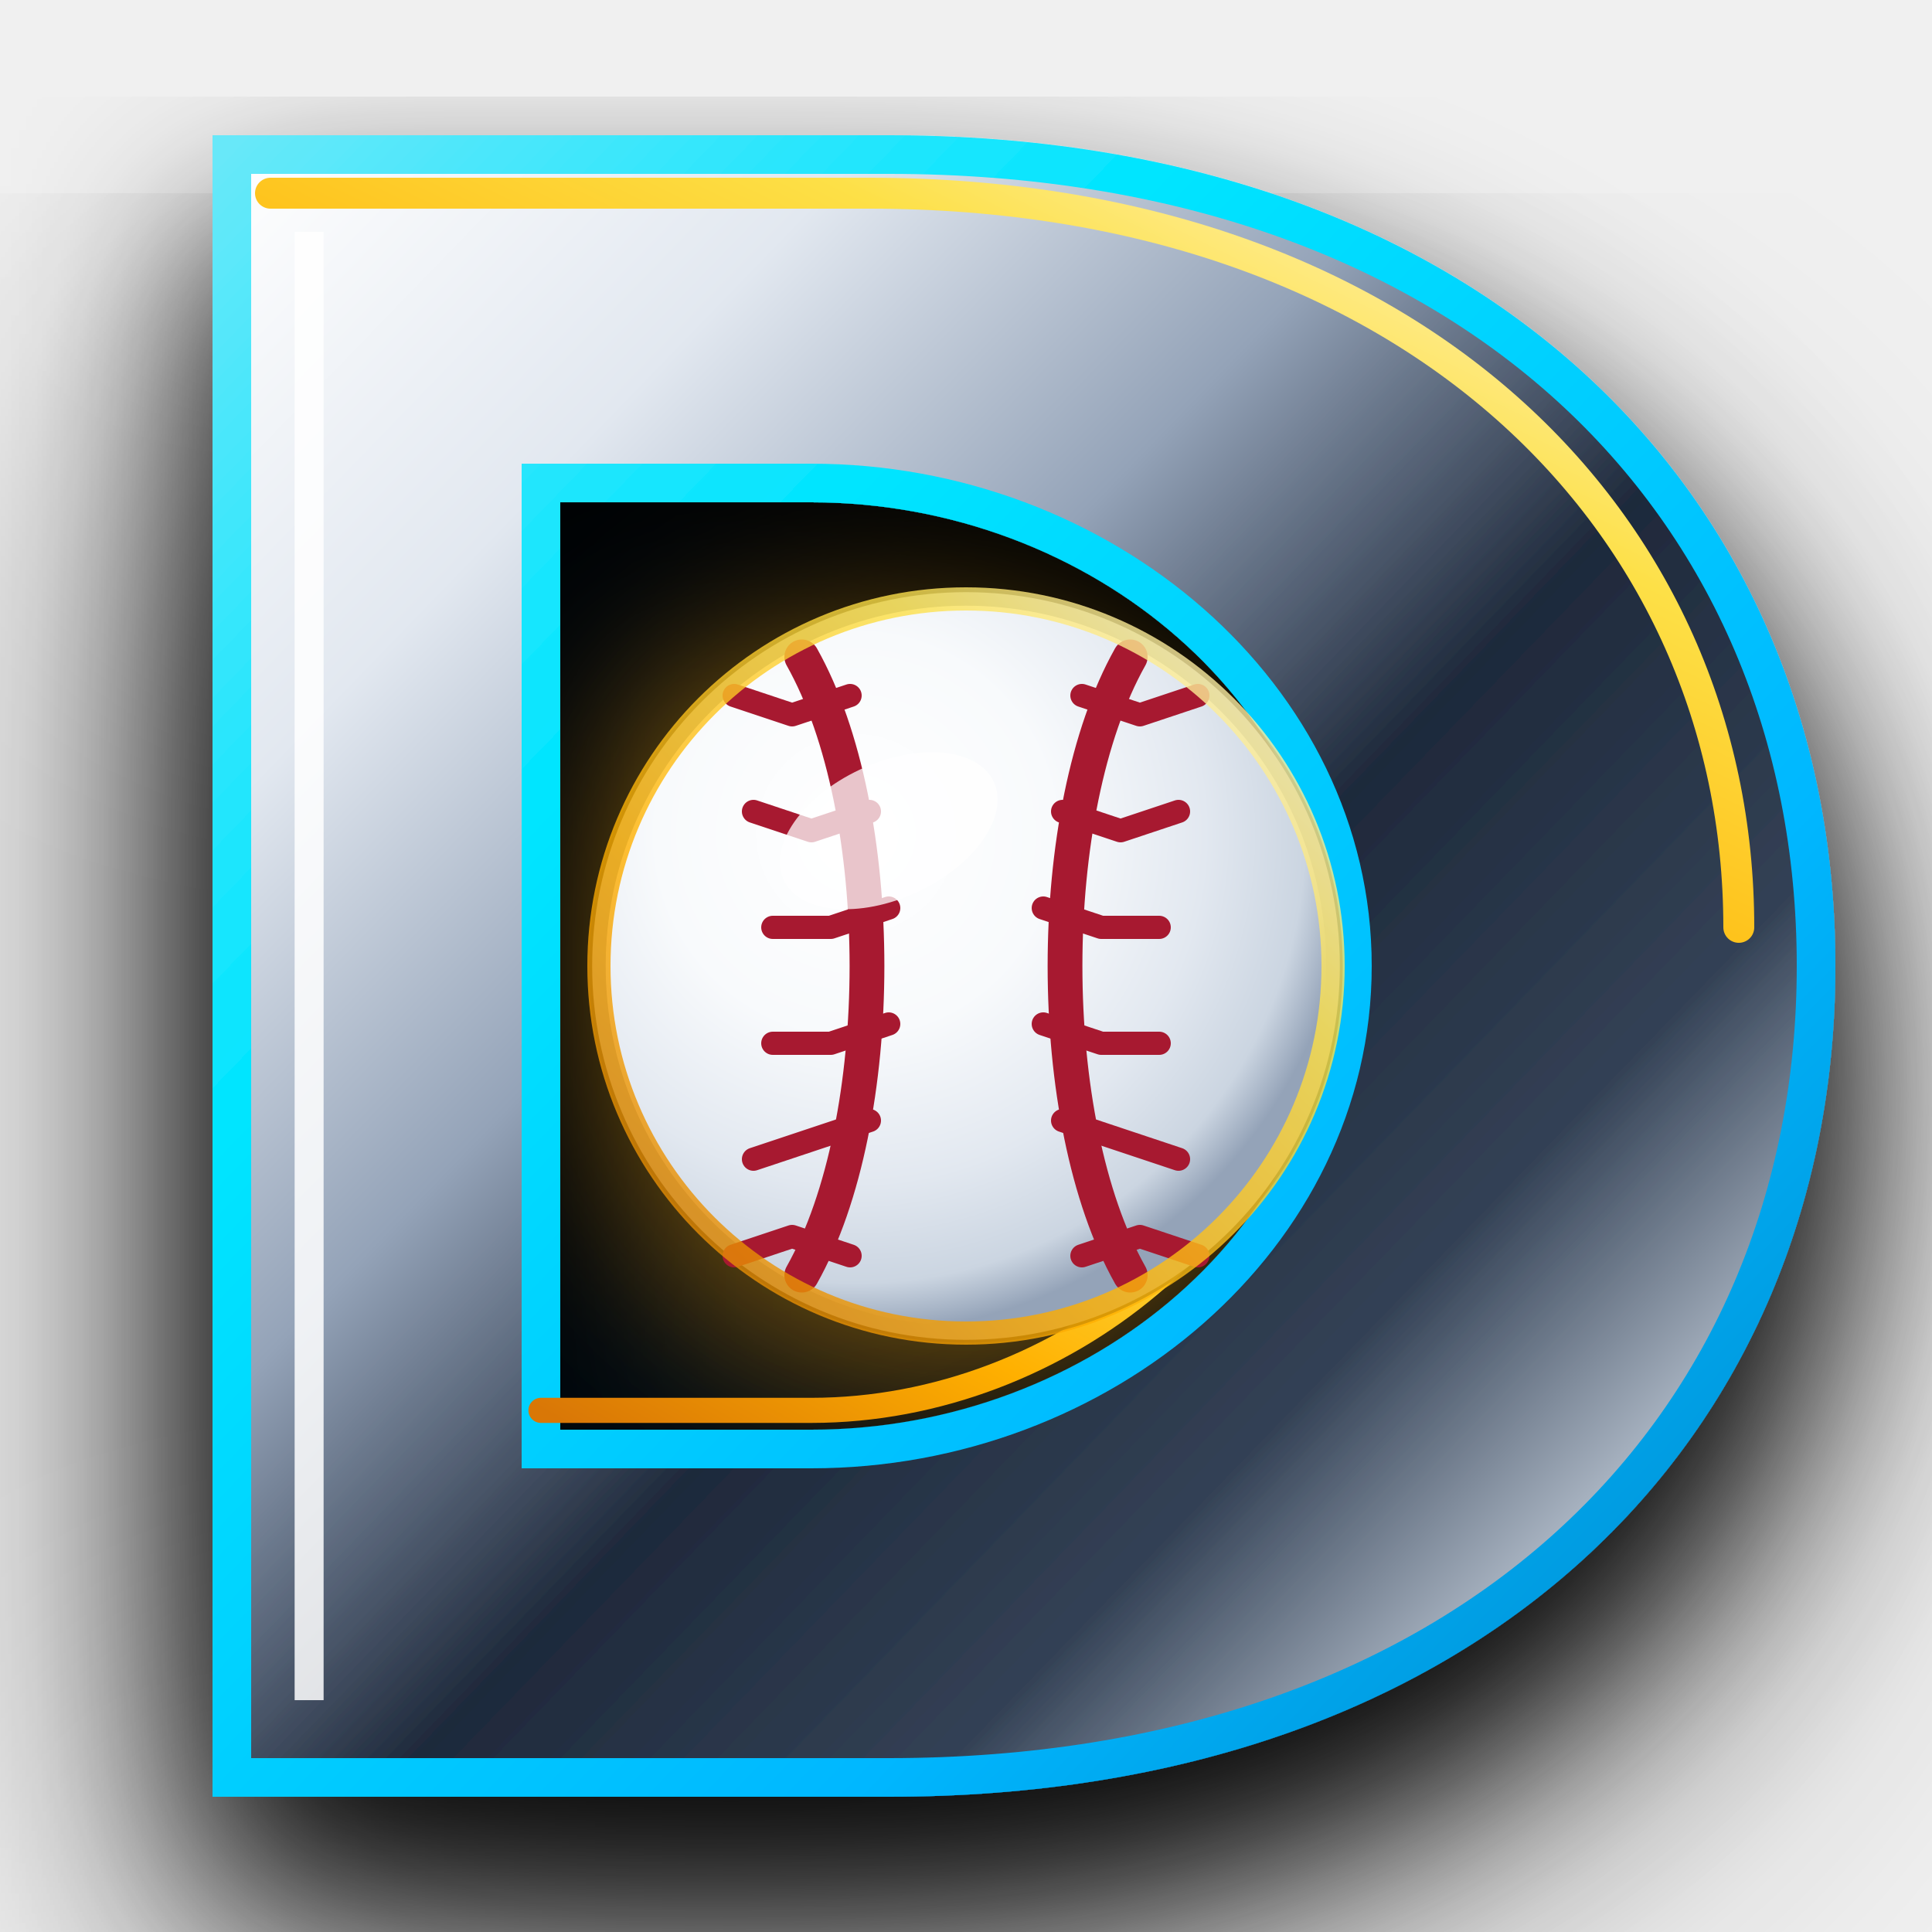
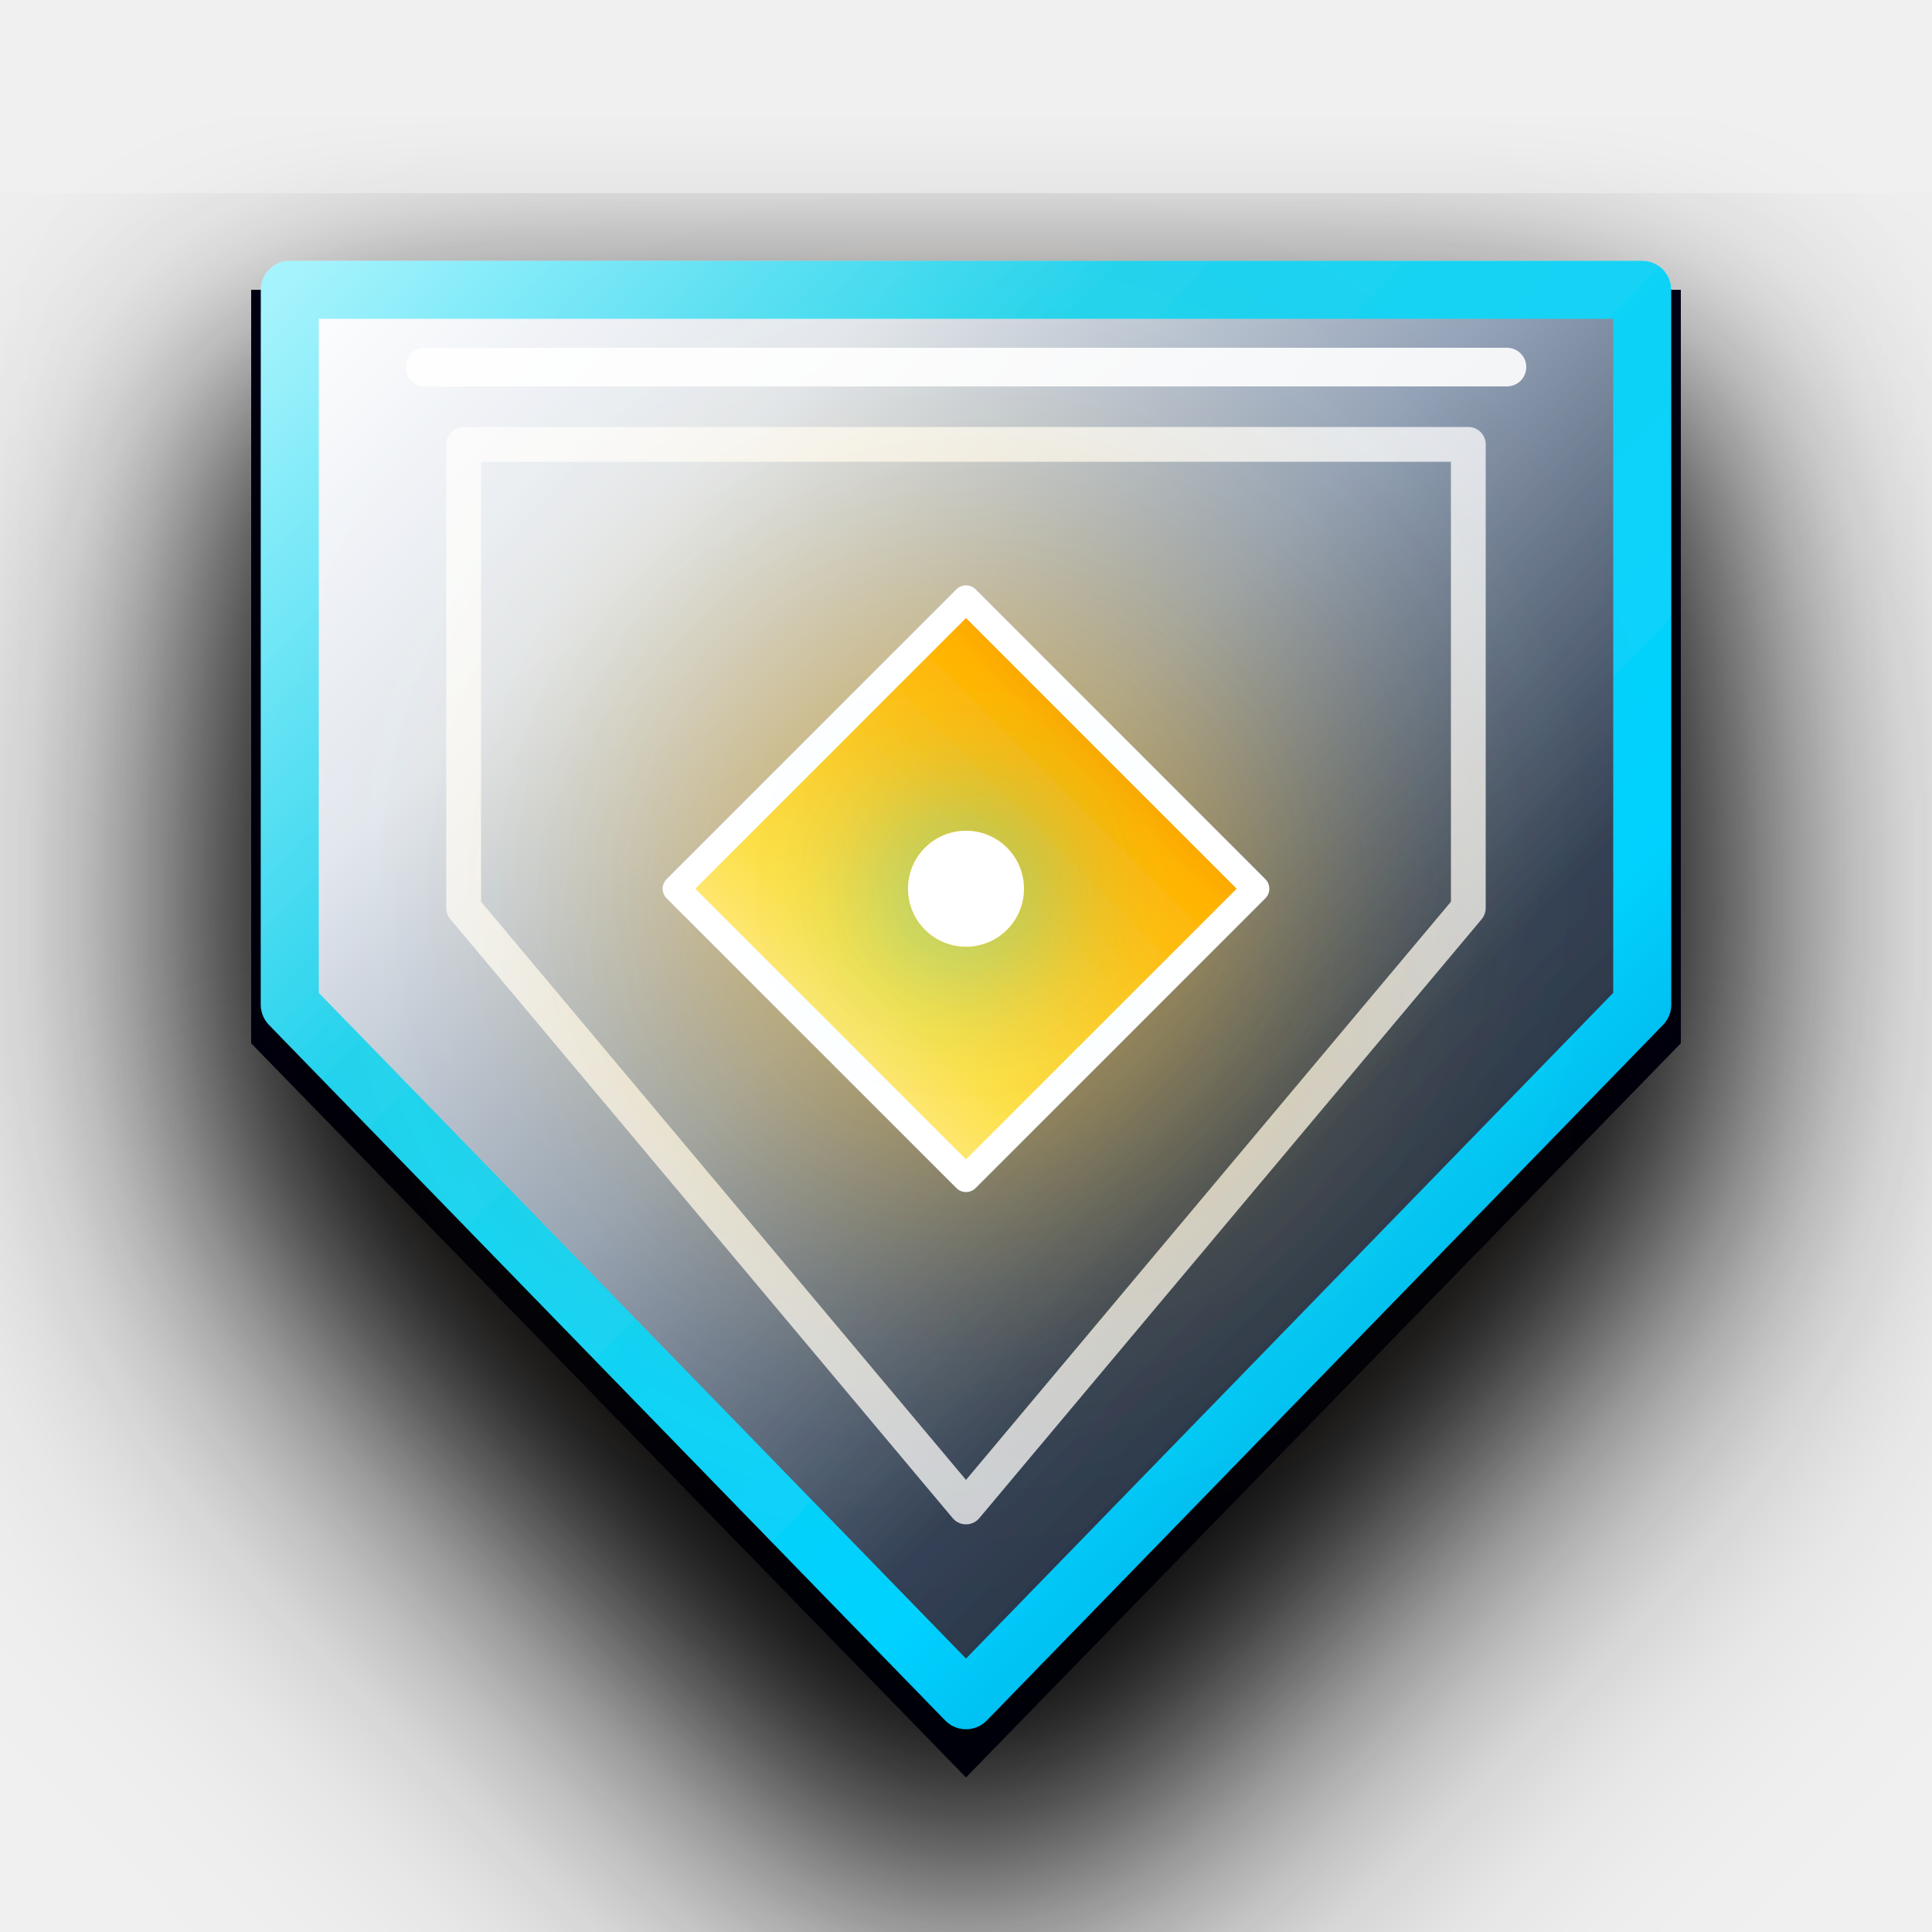
<svg xmlns="http://www.w3.org/2000/svg" viewBox="0 0 100 100" width="100%" height="100%">
  <defs>
-     <linearGradient id="dChromeBody" x1="0%" y1="0%" x2="100%" y2="100%">
+     <linearGradient id="plateChromeBody" x1="0%" y1="0%" x2="100%" y2="100%">
      <stop offset="0%" stop-color="#FFFFFF" />
-       <stop offset="20%" stop-color="#E2E8F0" />
-       <stop offset="38%" stop-color="#94A3B8" />
-       <stop offset="55%" stop-color="#1E293B" />
-       <stop offset="72%" stop-color="#334155" />
-       <stop offset="88%" stop-color="#CBD5E1" />
-       <stop offset="100%" stop-color="#FFFFFF" />
+       <stop offset="22%" stop-color="#E2E8F0" />
+       <stop offset="45%" stop-color="#94A3B8" />
+       <stop offset="68%" stop-color="#334155" />
+       <stop offset="85%" stop-color="#1E293B" />
+       <stop offset="100%" stop-color="#0F172A" />
    </linearGradient>
-     <linearGradient id="dCyanGlowGrad" x1="0%" y1="0%" x2="100%" y2="100%">
-       <stop offset="0%" stop-color="#67E8F9" />
-       <stop offset="30%" stop-color="#00E5FF" />
-       <stop offset="70%" stop-color="#00B7FF" />
+     <linearGradient id="plateCyanGlow" x1="0%" y1="0%" x2="100%" y2="100%">
+       <stop offset="0%" stop-color="#A5F3FC" />
+       <stop offset="30%" stop-color="#22D3EE" />
+       <stop offset="70%" stop-color="#00D2FF" />
      <stop offset="100%" stop-color="#0284C7" />
    </linearGradient>
-     <linearGradient id="dGoldAccentGrad" x1="100%" y1="0%" x2="0%" y2="100%">
+     <linearGradient id="plateGoldAccent" x1="0%" y1="100%" x2="100%" y2="0%">
      <stop offset="0%" stop-color="#FFFBEB" />
-       <stop offset="30%" stop-color="#FDE047" />
-       <stop offset="65%" stop-color="#FFB000" />
-       <stop offset="100%" stop-color="#D97706" />
+       <stop offset="35%" stop-color="#FDE047" />
+       <stop offset="70%" stop-color="#FFB300" />
+       <stop offset="100%" stop-color="#EA580C" />
    </linearGradient>
-     <radialGradient id="baseballSphere" cx="35%" cy="32%" r="68%">
-       <stop offset="0%" stop-color="#FFFFFF" />
-       <stop offset="40%" stop-color="#F8FAFC" />
-       <stop offset="70%" stop-color="#E2E8F0" />
-       <stop offset="90%" stop-color="#CBD5E1" />
-       <stop offset="100%" stop-color="#94A3B8" />
-     </radialGradient>
-     <radialGradient id="ballGoldHalo" cx="50%" cy="50%" r="50%">
-       <stop offset="0%" stop-color="#FFD75A" stop-opacity="0.9" />
-       <stop offset="50%" stop-color="#FFB000" stop-opacity="0.5" />
-       <stop offset="85%" stop-color="#D97706" stop-opacity="0.2" />
-       <stop offset="100%" stop-color="#000000" stop-opacity="0" />
-     </radialGradient>
-     <filter id="neonCyanDrop" x="-30%" y="-30%" width="160%" height="160%">
-       <feDropShadow dx="0" dy="0" stdDeviation="3.5" flood-color="#00B7FF" flood-opacity="0.9" />
-       <feDropShadow dx="0" dy="5" stdDeviation="5" flood-color="#000000" flood-opacity="0.9" />
-     </filter>
-     <filter id="goldHaloBlur" x="-40%" y="-40%" width="180%" height="180%">
-       <feGaussianBlur stdDeviation="3" />
+     <filter id="plateNeonDrop" x="-30%" y="-30%" width="160%" height="160%">
+       <feDropShadow dx="0" dy="0" stdDeviation="4" flood-color="#00D2FF" flood-opacity="0.85" />
+       <feDropShadow dx="0" dy="6" stdDeviation="6" flood-color="#000000" flood-opacity="0.95" />
    </filter>
  </defs>
-   <g>
-     <path d="M 12 12 L 44 12 C 72 12, 92 28, 92 50 C 92 72, 72 88, 44 88 L 12 88 Z" fill="#020914" filter="drop-shadow(0 10px 14px rgba(0,0,0,0.95))" />
-     <circle cx="50" cy="50" r="28" fill="url(#ballGoldHalo)" filter="url(#goldHaloBlur)" />
-     <path d="M 12 8 L 46 8 C 76 8, 94 26, 94 50 C 94 74, 76 92, 46 92 L 12 92 Z               M 28 25 L 42 25 C 57 25, 70 36, 70 50 C 70 64, 57 75, 42 75 L 28 75 Z" fill="url(#dChromeBody)" fill-rule="evenodd" stroke="url(#dCyanGlowGrad)" stroke-width="2" filter="url(#neonCyanDrop)" />
-     <path d="M 14 10 L 45 10 C 73 10, 90 27, 90 48" fill="none" stroke="url(#dGoldAccentGrad)" stroke-width="1.6" stroke-linecap="round" />
-     <path d="M 28 73 L 42 73 C 55 73, 67 63, 68 51" fill="none" stroke="url(#dGoldAccentGrad)" stroke-width="1.3" stroke-linecap="round" />
-     <line x1="16" y1="12" x2="16" y2="88" stroke="#FFFFFF" stroke-width="1.5" opacity="0.85" />
-     <line x1="20" y1="14" x2="20" y2="86" stroke="url(#dCyanGlowGrad)" stroke-width="1" opacity="0.8" />
-     <g transform="translate(50, 50)">
-       <circle cx="0" cy="0" r="19.5" fill="#050B14" opacity="0.75" />
-       <circle cx="0" cy="0" r="19" fill="url(#baseballSphere)" stroke="#94A3B8" stroke-width="0.7" />
-       <path d="M -8.5 -16 C -4 -8, -4 8, -8.5 16" fill="none" stroke="#A71930" stroke-width="1.8" stroke-linecap="round" />
-       <path d="M -12 -14 L -9 -13 M -6 -14 L -9 -13" stroke="#A71930" stroke-width="1.2" stroke-linecap="round" />
-       <path d="M -11 -8  L -8 -7   M -5 -8  L -8 -7" stroke="#A71930" stroke-width="1.2" stroke-linecap="round" />
-       <path d="M -10 -2  L -7 -2   M -4 -3  L -7 -2" stroke="#A71930" stroke-width="1.2" stroke-linecap="round" />
-       <path d="M -10 4   L -7 4    M -4 3   L -7 4" stroke="#A71930" stroke-width="1.2" stroke-linecap="round" />
-       <path d="M -11 10  L -8 9    M -5 8   L -8 9" stroke="#A71930" stroke-width="1.2" stroke-linecap="round" />
-       <path d="M -12 15  L -9 14   M -6 15  L -9 14" stroke="#A71930" stroke-width="1.2" stroke-linecap="round" />
-       <path d="M 8.5 -16 C 4 -8, 4 8, 8.5 16" fill="none" stroke="#A71930" stroke-width="1.8" stroke-linecap="round" />
-       <path d="M 12 -14 L 9 -13 M 6 -14 L 9 -13" stroke="#A71930" stroke-width="1.2" stroke-linecap="round" />
-       <path d="M 11 -8  L 8 -7   M 5 -8  L 8 -7" stroke="#A71930" stroke-width="1.2" stroke-linecap="round" />
-       <path d="M 10 -2  L 7 -2   M 4 -3  L 7 -2" stroke="#A71930" stroke-width="1.2" stroke-linecap="round" />
-       <path d="M 10 4   L 7 4    M 4 3   L 7 4" stroke="#A71930" stroke-width="1.2" stroke-linecap="round" />
-       <path d="M 11 10  L 8 9    M 5 8   L 8 9" stroke="#A71930" stroke-width="1.2" stroke-linecap="round" />
-       <path d="M 12 15  L 9 14   M 6 15  L 9 14" stroke="#A71930" stroke-width="1.2" stroke-linecap="round" />
-       <ellipse cx="-4" cy="-7" rx="6" ry="3.5" fill="#FFFFFF" opacity="0.75" transform="rotate(-25 -4 -7)" />
-       <circle cx="0" cy="0" r="19" fill="none" stroke="url(#dGoldAccentGrad)" stroke-width="1.2" opacity="0.8" />
-     </g>
-   </g>
+   <polygon points="50,92 13,54 13,15 87,15 87,54" fill="#020617" filter="drop-shadow(0 10px 18px rgba(0,0,0,0.98))" />
+   <polygon points="50,88 15,52 15,15 85,15 85,52" fill="url(#plateChromeBody)" stroke="url(#plateCyanGlow)" stroke-width="3" stroke-linejoin="round" filter="url(#plateNeonDrop)" />
+   <polygon points="50,78 24,47 24,23 76,23 76,47" fill="none" stroke="rgba(255,255,255,0.75)" stroke-width="1.8" stroke-linejoin="round" />
+   <polygon points="50,31 65,46 50,61 35,46" fill="url(#plateGoldAccent)" stroke="#FFFFFF" stroke-width="1.4" stroke-linejoin="round" filter="drop-shadow(0 0 10px rgba(255,179,0,0.85))" />
+   <circle cx="50" cy="46" r="3" fill="#FFFFFF" filter="drop-shadow(0 0 4px #00D2FF)" />
+   <line x1="22" y1="19" x2="78" y2="19" stroke="#FFFFFF" stroke-width="2" stroke-linecap="round" opacity="0.9" />
</svg>
